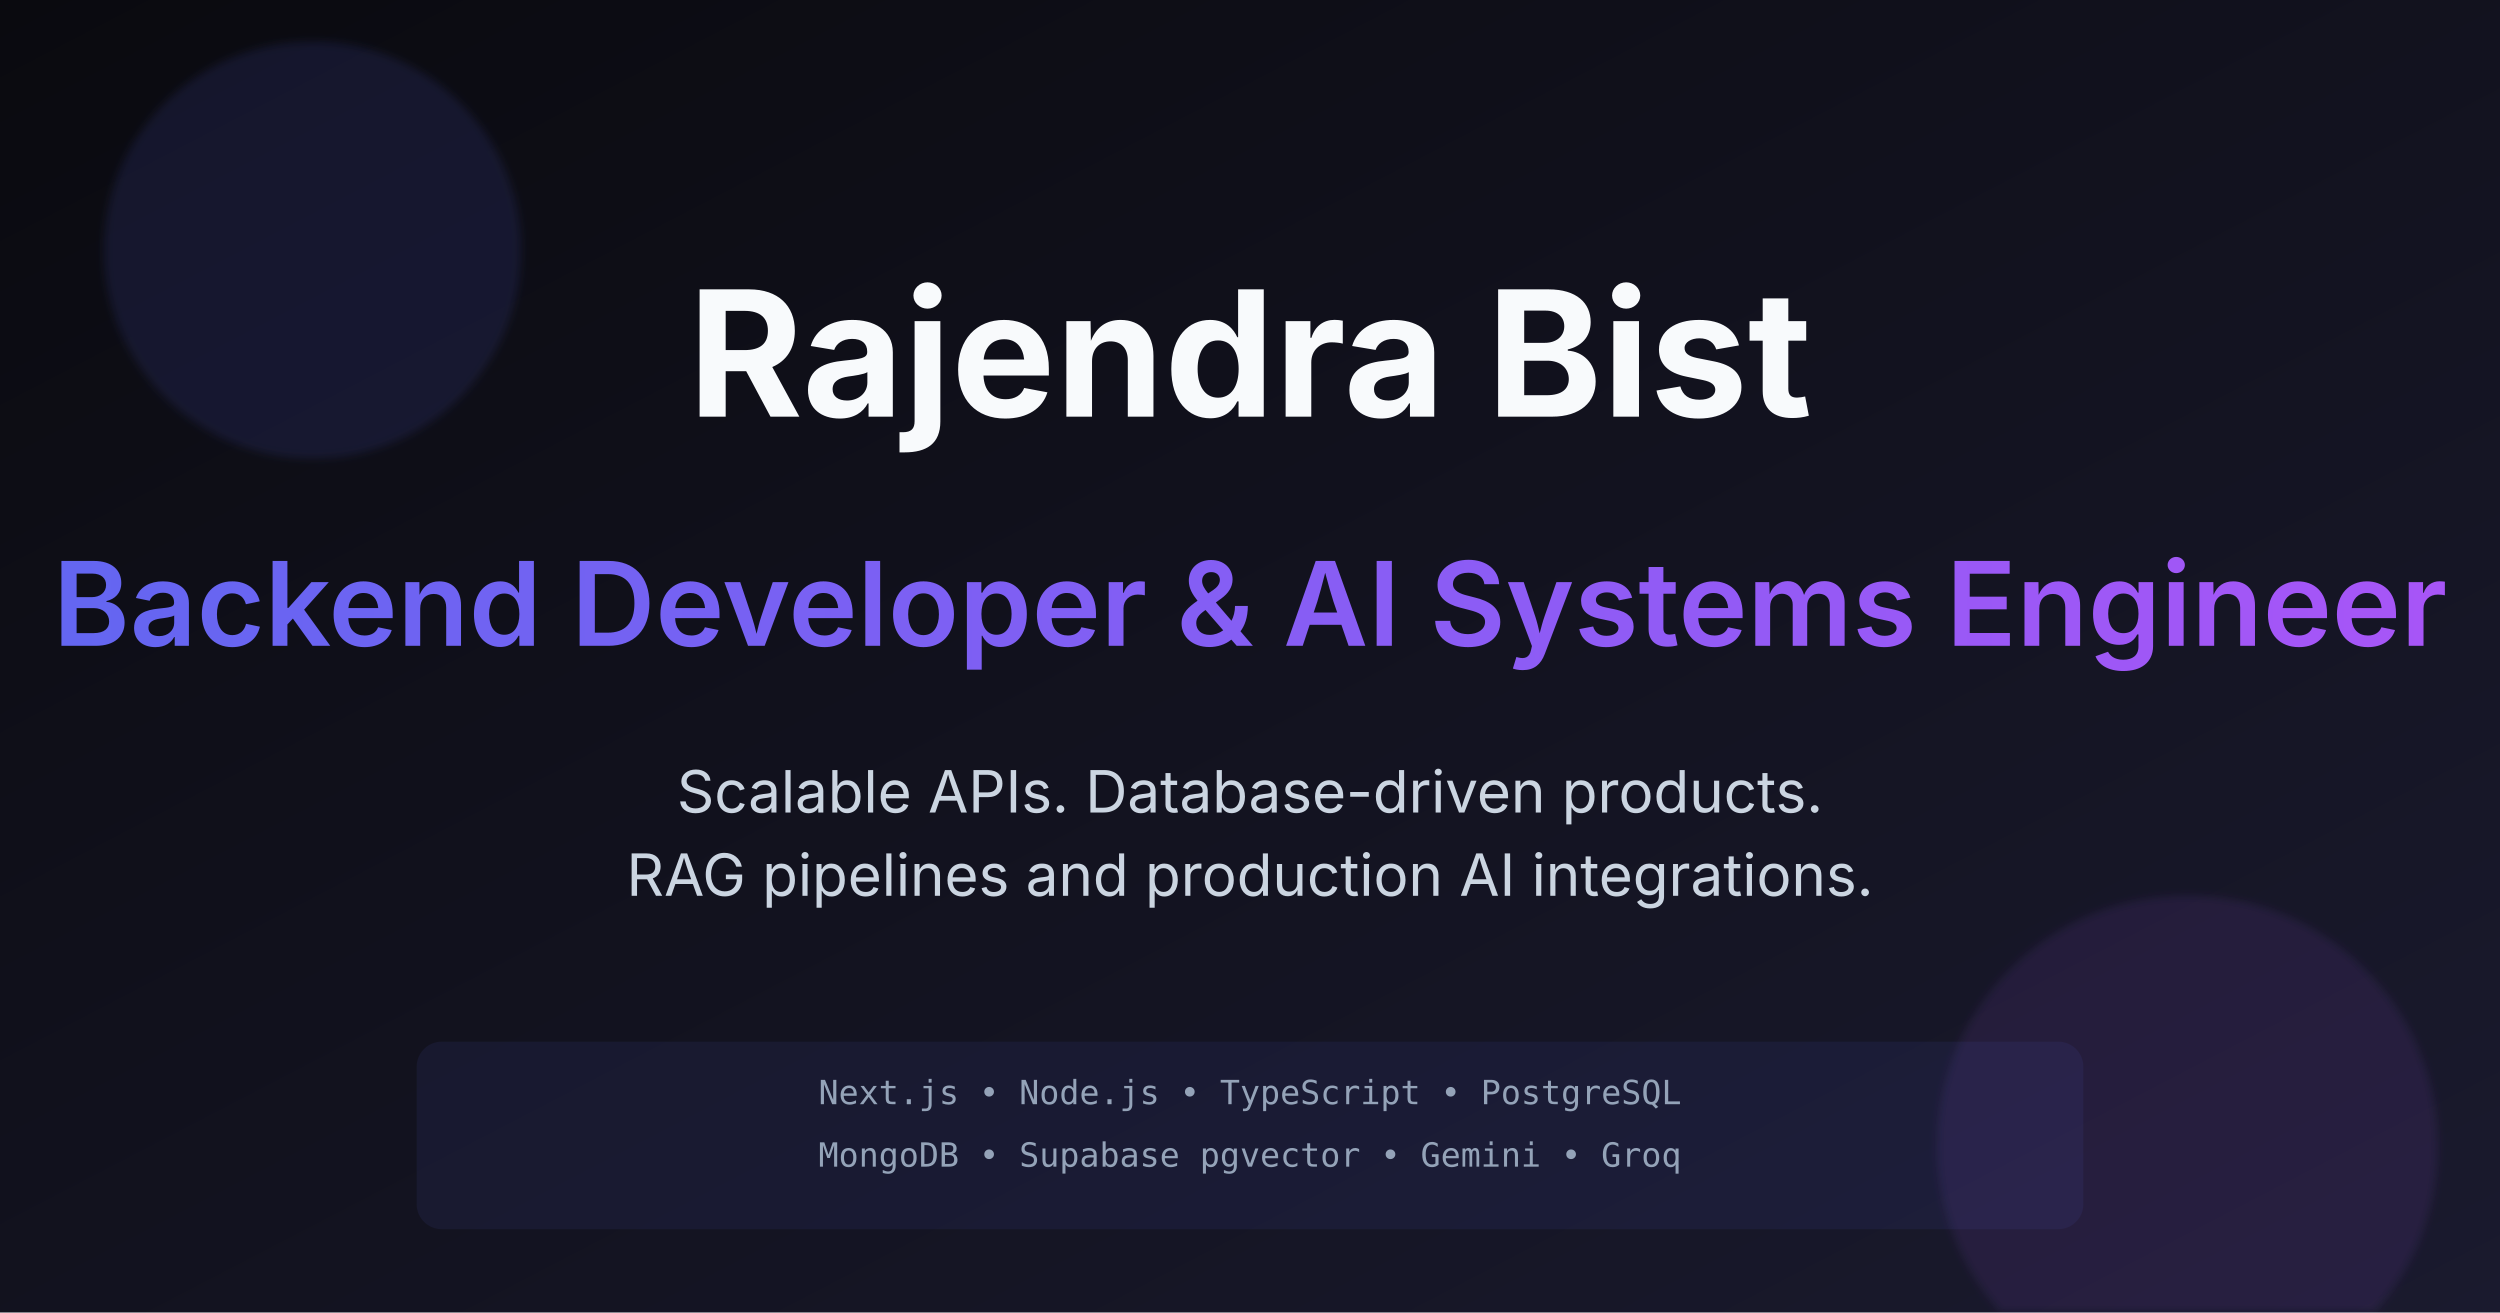
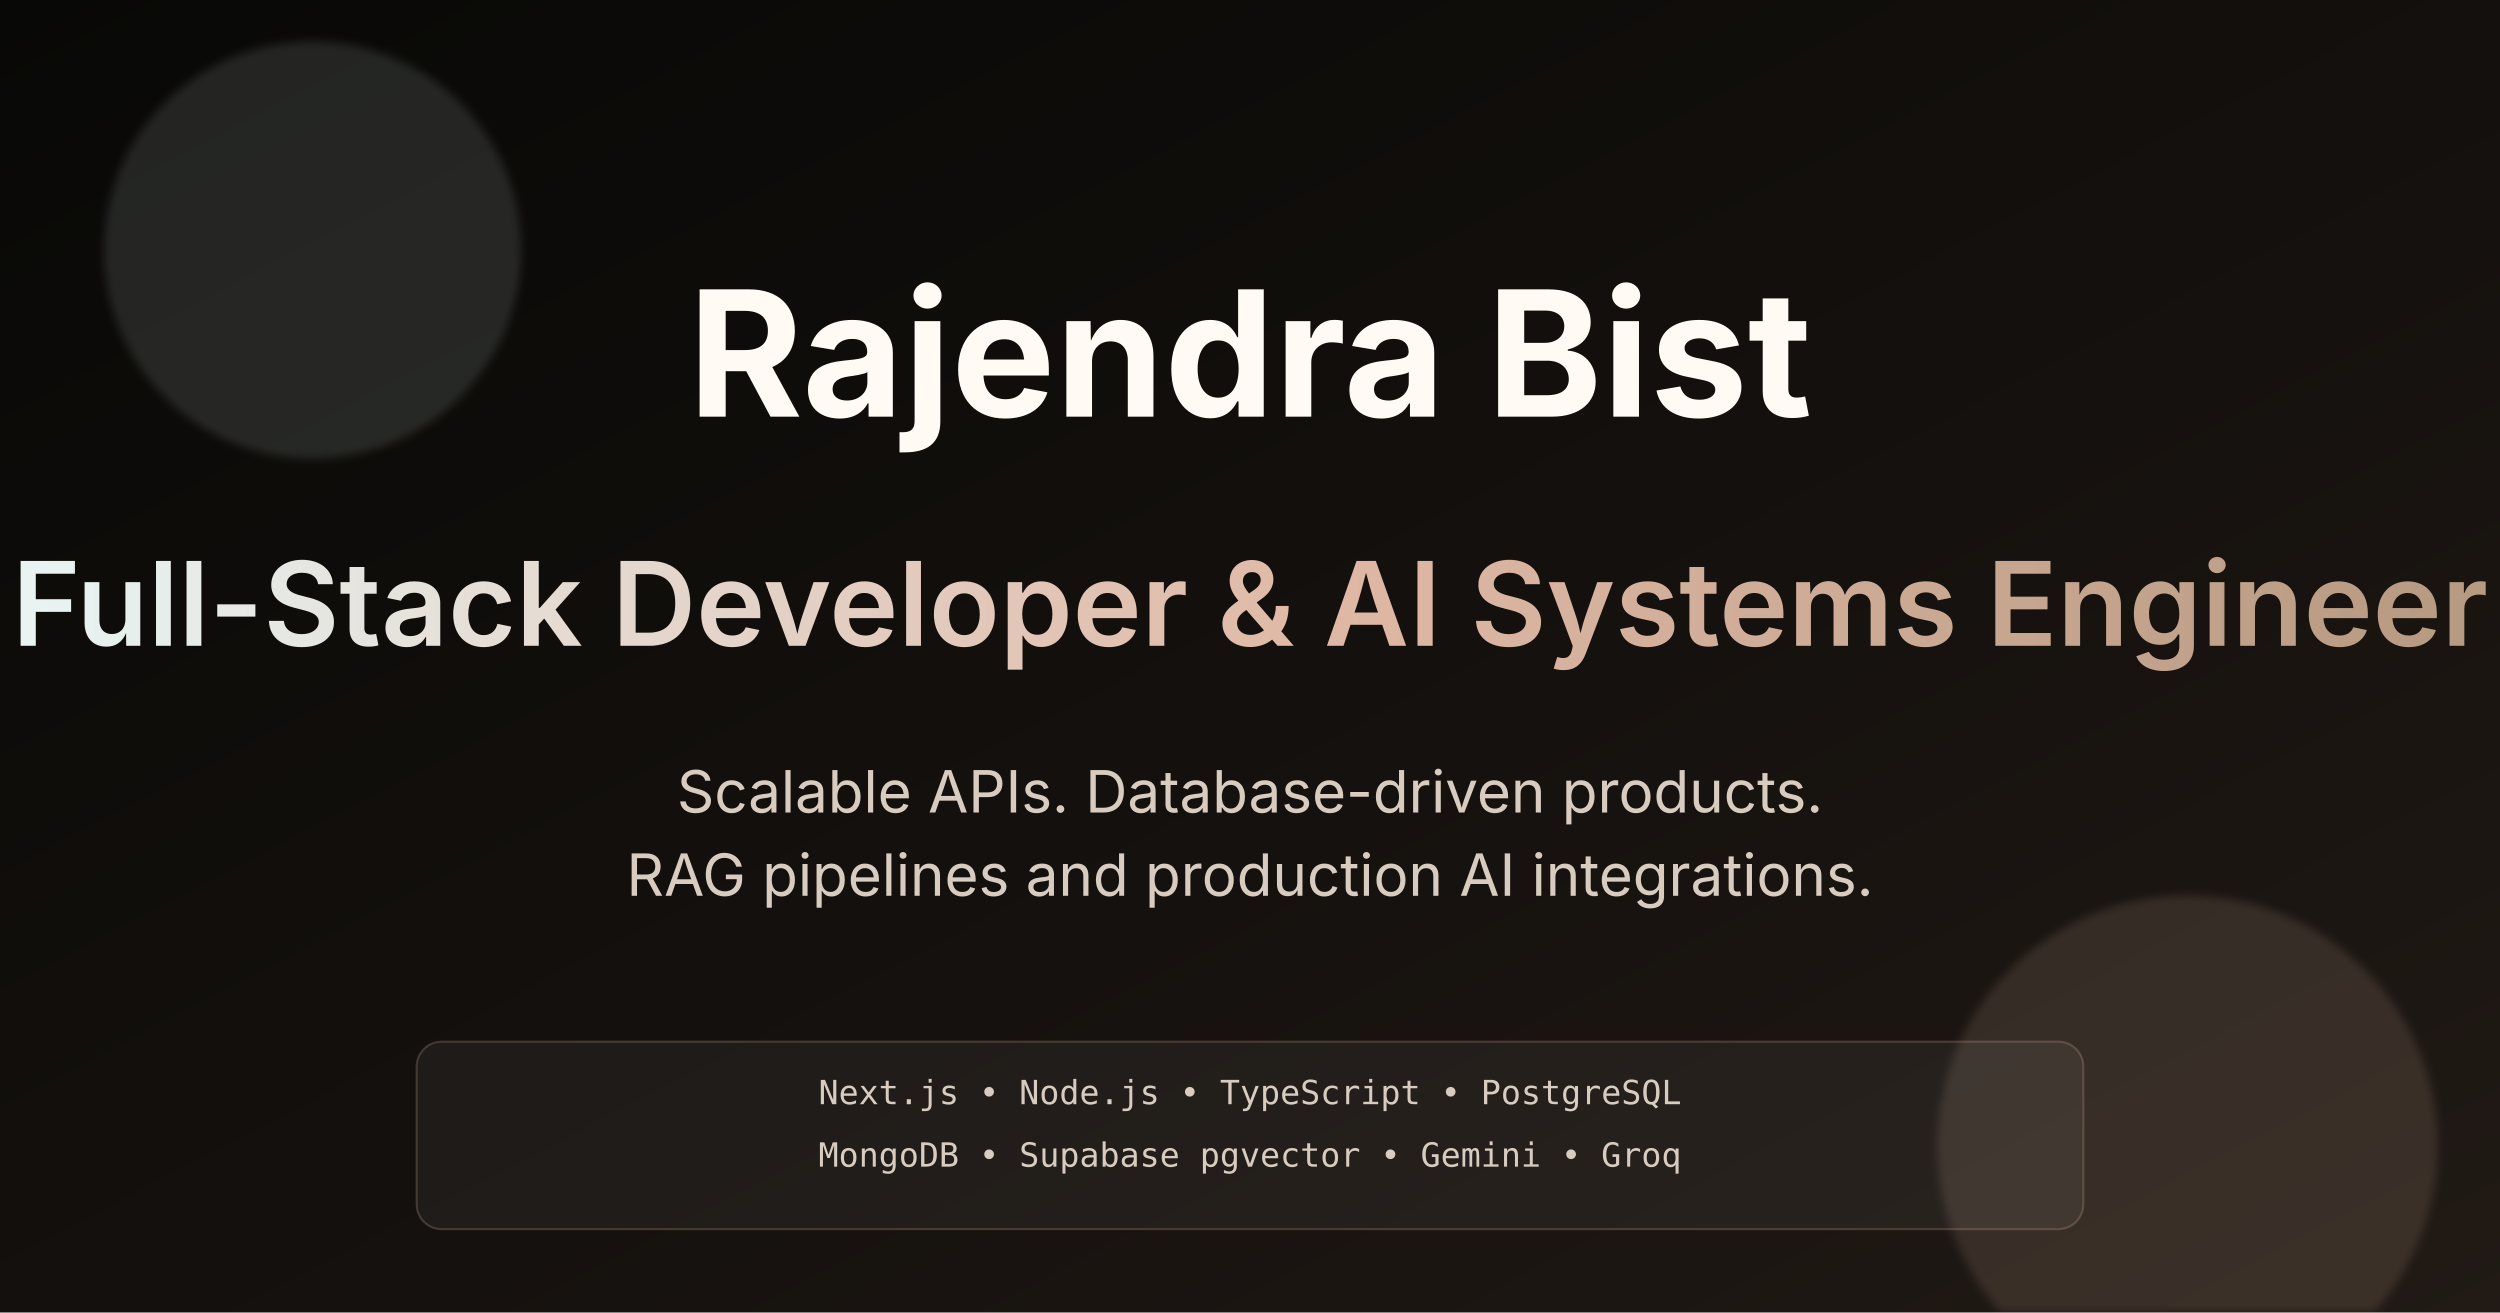
<svg xmlns="http://www.w3.org/2000/svg" width="1200" height="630" viewBox="0 0 1200 630">
  <defs>
    <linearGradient id="bgGrad" x1="0%" y1="0%" x2="100%" y2="100%">
-       <stop offset="0%" stop-color="#0a0a0f" />
-       <stop offset="100%" stop-color="#1a1a2e" />
+       <stop offset="0%" stop-color="#080806" />
+       <stop offset="58%" stop-color="#15110e" />
+       <stop offset="100%" stop-color="#211a15" />
    </linearGradient>
    <linearGradient id="textGrad" x1="0%" y1="0%" x2="100%" y2="0%">
-       <stop offset="0%" stop-color="#6366f1" />
-       <stop offset="100%" stop-color="#a855f7" />
+       <stop offset="0%" stop-color="#e8f3f2" />
+       <stop offset="52%" stop-color="#e0b9a6" />
+       <stop offset="100%" stop-color="#b79a82" />
    </linearGradient>
    <filter id="blur">
      <feGaussianBlur in="SourceGraphic" stdDeviation="2" />
    </filter>
  </defs>
  <rect width="1200" height="630" fill="url(#bgGrad)" />
-   <circle cx="150" cy="120" r="100" fill="rgba(99, 102, 241, 0.12)" filter="url(#blur)" />
-   <circle cx="1050" cy="550" r="120" fill="rgba(168, 85, 247, 0.1)" filter="url(#blur)" />
+   <circle cx="150" cy="120" r="100" fill="rgba(232, 243, 242, 0.12)" filter="url(#blur)" />
+   <circle cx="1050" cy="550" r="120" fill="rgba(224, 185, 166, 0.14)" filter="url(#blur)" />
  <g>
-     <text x="600" y="200" font-family="Inter, sans-serif" font-size="84" font-weight="700" fill="#f8fafc" text-anchor="middle">
+     <text x="600" y="200" font-family="Inter, sans-serif" font-size="84" font-weight="700" fill="#fffaf3" text-anchor="middle">
      Rajendra Bist
    </text>
    <text x="600" y="310" font-family="Inter, sans-serif" font-size="56" font-weight="600" fill="url(#textGrad)" text-anchor="middle">
-       Backend Developer &amp; AI Systems Engineer
+       Full-Stack Developer &amp; AI Systems Engineer
    </text>
-     <text x="600" y="390" font-family="Inter, sans-serif" font-size="28" fill="#cbd5e1" text-anchor="middle">
+     <text x="600" y="390" font-family="Inter, sans-serif" font-size="28" fill="#d8ccc0" text-anchor="middle">
      Scalable APIs. Database-driven products.
    </text>
-     <text x="600" y="430" font-family="Inter, sans-serif" font-size="28" fill="#cbd5e1" text-anchor="middle">
+     <text x="600" y="430" font-family="Inter, sans-serif" font-size="28" fill="#d8ccc0" text-anchor="middle">
      RAG pipelines and production AI integrations.
    </text>
-     <rect x="200" y="500" width="800" height="90" fill="rgba(99, 102, 241, 0.08)" rx="12" />
-     <text x="600" y="530" font-family="monospace" font-size="16" fill="#94a3b8" text-anchor="middle">
+     <rect x="200" y="500" width="800" height="90" fill="rgba(255, 250, 243, 0.05)" stroke="rgba(224, 185, 166, 0.22)" rx="12" />
+     <text x="600" y="530" font-family="monospace" font-size="16" fill="#d8ccc0" text-anchor="middle">
      Next.js • Node.js • TypeScript • PostgreSQL
    </text>
-     <text x="600" y="560" font-family="monospace" font-size="16" fill="#94a3b8" text-anchor="middle">
+     <text x="600" y="560" font-family="monospace" font-size="16" fill="#d8ccc0" text-anchor="middle">
      MongoDB • Supabase pgvector • Gemini • Groq
    </text>
  </g>
</svg>
